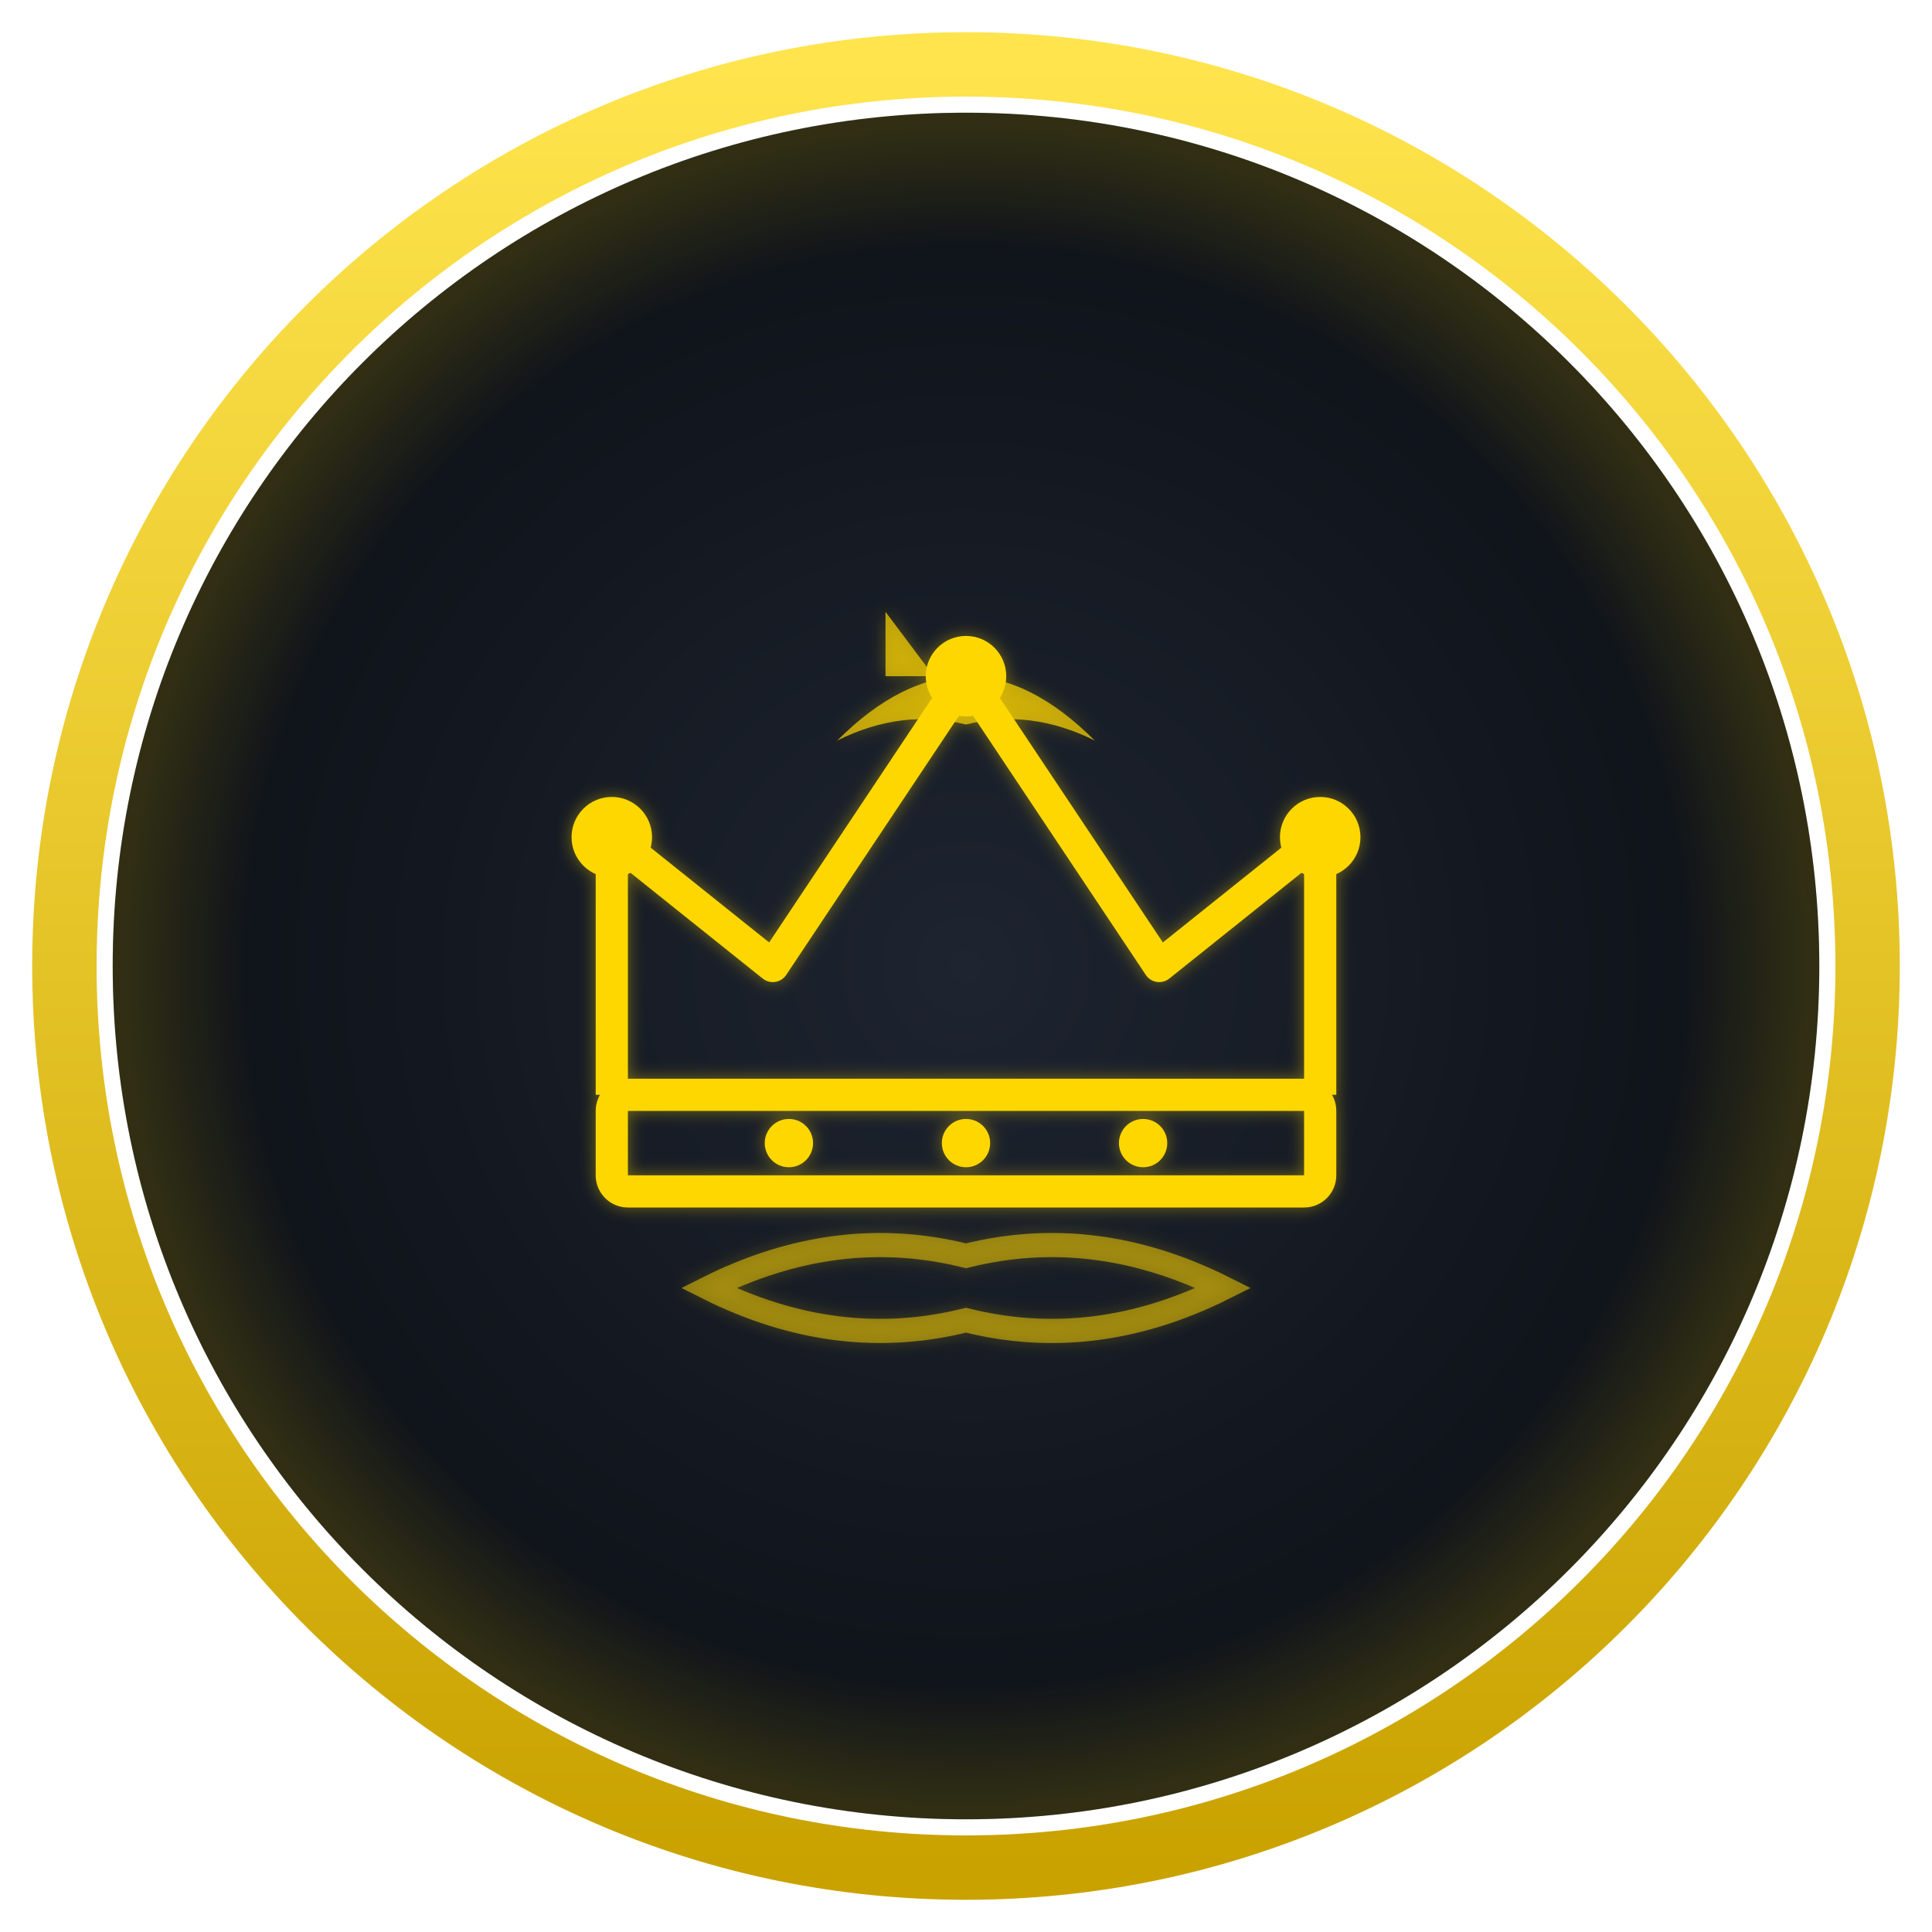
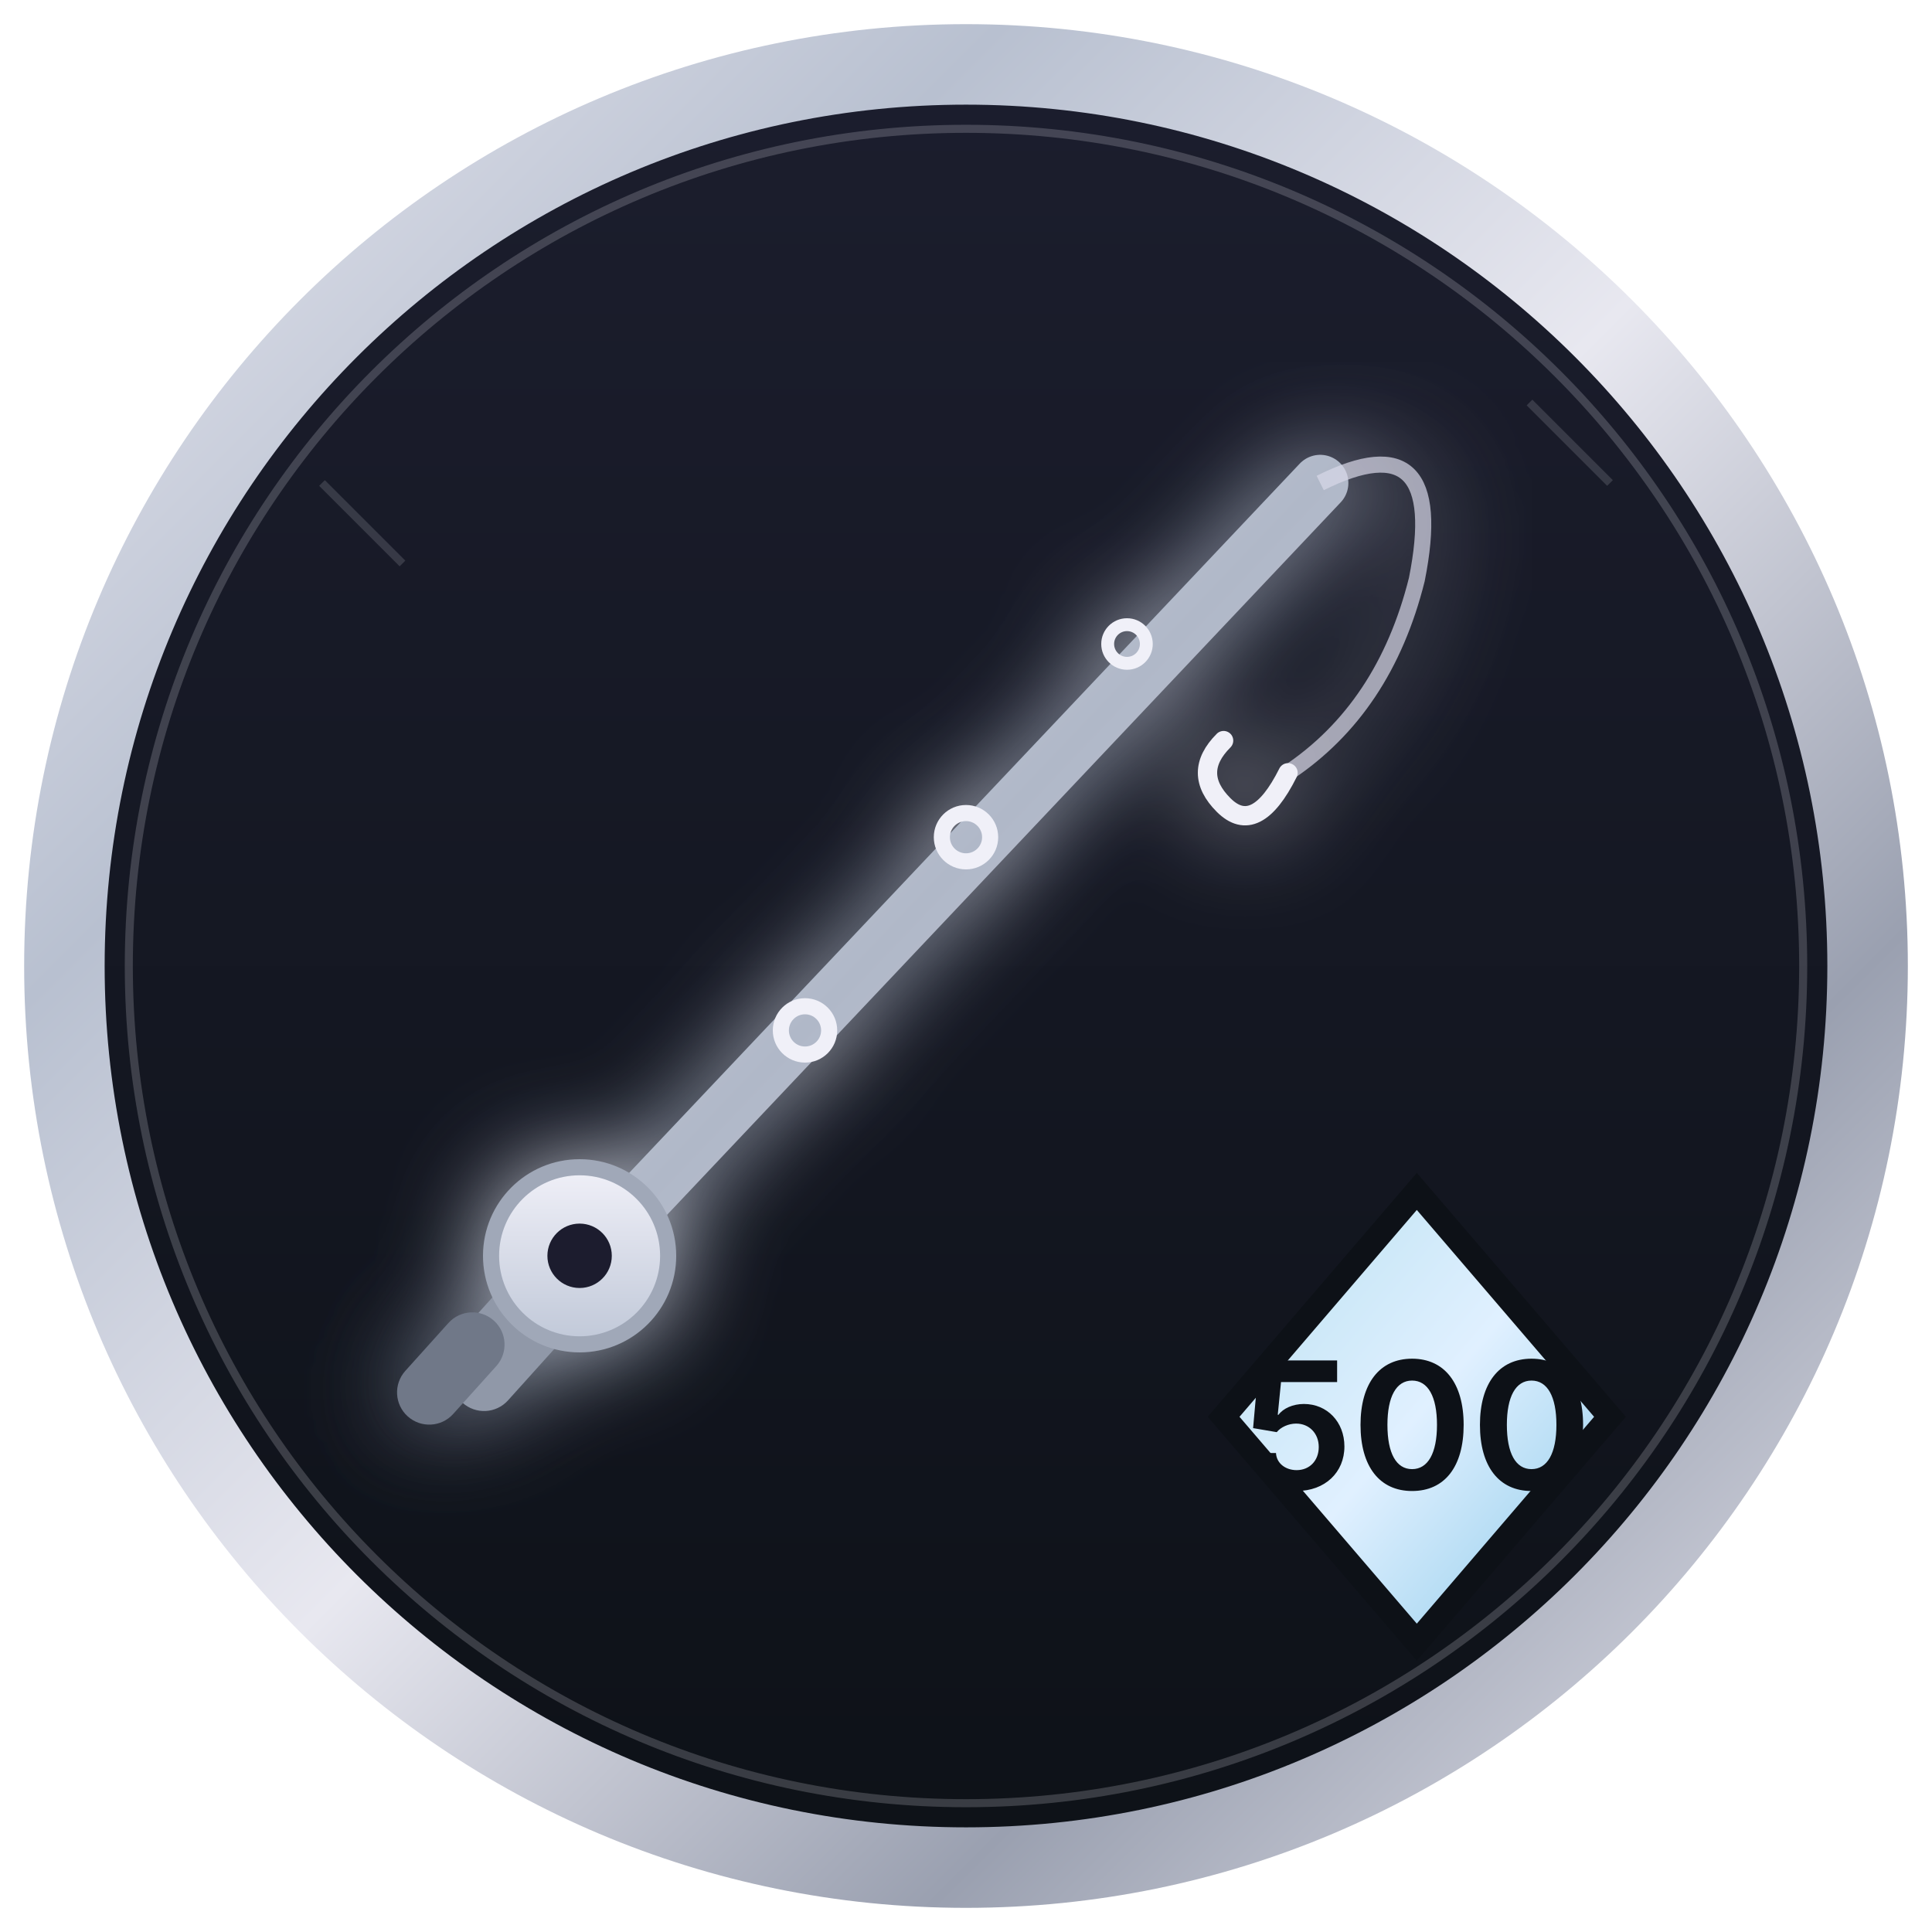
<svg xmlns="http://www.w3.org/2000/svg" viewBox="0 0 120 120">
  <defs>
-     <linearGradient id="ringGrad" x1="0" y1="0" x2="0" y2="1">
-       <stop offset="0%" stop-color="#FFE44D" />
-       <stop offset="100%" stop-color="#C9A200" />
+     <linearGradient id="bg" x1="0" y1="0" x2="0" y2="1">
+       <stop offset="0%" stop-color="#1C1E2E" />
+       <stop offset="100%" stop-color="#0D1117" />
    </linearGradient>
-     <radialGradient id="bgGrad" cx="50%" cy="50%" r="50%">
-       <stop offset="0%" stop-color="#1E2430" />
-       <stop offset="100%" stop-color="#0D1117" />
-     </radialGradient>
-     <filter id="iconShadow">
-       <feDropShadow dx="0" dy="0" stdDeviation="0.5" flood-color="#FFD700" flood-opacity="0.4" />
+     <linearGradient id="ring" x1="0" y1="0" x2="1" y2="1">
+       <stop offset="0%" stop-color="#E8E8F0" />
+       <stop offset="25%" stop-color="#B8C0D0" />
+       <stop offset="50%" stop-color="#E8E8F0" />
+       <stop offset="75%" stop-color="#9AA0B0" />
+       <stop offset="100%" stop-color="#E8E8F0" />
+     </linearGradient>
+     <linearGradient id="accent" x1="0" y1="0" x2="1" y2="1">
+       <stop offset="0%" stop-color="#E0E0EC" />
+       <stop offset="50%" stop-color="#B0B8C8" />
+       <stop offset="100%" stop-color="#D8D8E8" />
+     </linearGradient>
+     <linearGradient id="metal" x1="0" y1="0" x2="0" y2="1">
+       <stop offset="0%" stop-color="#F0F0F8" />
+       <stop offset="100%" stop-color="#C0C8D8" />
+     </linearGradient>
+     <linearGradient id="diamond" x1="0" y1="0" x2="1" y2="1">
+       <stop offset="0%" stop-color="#B8E0F0" />
+       <stop offset="50%" stop-color="#E0F0FF" />
+       <stop offset="100%" stop-color="#88C8E8" />
+     </linearGradient>
+     <filter id="glow">
+       <feGaussianBlur stdDeviation="3" result="blur" />
+       <feMerge>
+         <feMergeNode in="blur" />
+         <feMergeNode in="SourceGraphic" />
+       </feMerge>
    </filter>
-     <radialGradient id="innerGlow" cx="50%" cy="50%" r="50%">
-       <stop offset="85%" stop-color="#FFD700" stop-opacity="0" />
-       <stop offset="100%" stop-color="#FFD700" stop-opacity="0.15" />
-     </radialGradient>
  </defs>
-   <circle cx="60" cy="60" r="56" fill="none" stroke="url(#ringGrad)" stroke-width="4" />
-   <circle cx="60" cy="60" r="53" fill="url(#bgGrad)" />
-   <circle cx="60" cy="60" r="53" fill="url(#innerGlow)" />
-   <g filter="url(#iconShadow)">
-     <rect x="38" y="68" width="44" height="6" rx="1" fill="none" stroke="#FFD700" stroke-width="2" />
-     <path d="M38,68 L38,52 L48,60 L60,42 L72,60 L82,52 L82,68" fill="none" stroke="#FFD700" stroke-width="2" stroke-linejoin="round" />
-     <circle cx="38" cy="52" r="2.5" fill="#FFD700" />
-     <circle cx="60" cy="42" r="2.5" fill="#FFD700" />
-     <circle cx="82" cy="52" r="2.5" fill="#FFD700" />
-     <path d="M52,46 Q56,42 60,42 Q64,42 68,46 Q64,44 60,45 Q56,44 52,46 Z" fill="#FFD700" opacity="0.7" />
-     <path d="M58,42 L55,38 L55,42" fill="#FFD700" opacity="0.7" />
-     <circle cx="49" cy="71" r="1.5" fill="#FFD700" />
-     <circle cx="60" cy="71" r="1.5" fill="#FFD700" />
-     <circle cx="71" cy="71" r="1.5" fill="#FFD700" />
-     <path d="M44,80 Q52,76 60,78 Q68,76 76,80 Q68,84 60,82 Q52,84 44,80 Z" fill="none" stroke="#FFD700" stroke-width="1.5" stroke-opacity="0.5" />
+   <circle cx="60" cy="60" r="58" fill="url(#bg)" />
+   <circle cx="60" cy="60" r="56" fill="none" stroke="url(#ring)" stroke-width="5" />
+   <circle cx="60" cy="60" r="52" fill="none" stroke="#E8E8F0" stroke-width="0.5" opacity="0.2" />
+   <line x1="20" y1="30" x2="25" y2="35" stroke="#E8E8F0" stroke-width="0.5" opacity="0.15" />
+   <line x1="95" y1="25" x2="100" y2="30" stroke="#E8E8F0" stroke-width="0.5" opacity="0.15" />
+   <g filter="url(#glow)">
+     <line x1="30" y1="85" x2="82" y2="30" stroke="url(#accent)" stroke-width="3.5" stroke-linecap="round" />
+     <rect x="26" y="80" width="12" height="5" rx="2" fill="#9098A8" transform="rotate(-48, 32, 82)" />
+     <rect x="24" y="83" width="8" height="4" rx="2" fill="#707888" transform="rotate(-48, 28, 85)" />
+     <circle cx="36" cy="78" r="5.5" fill="url(#metal)" stroke="#A0A8B8" stroke-width="1" />
+     <circle cx="36" cy="78" r="2" fill="#1C1E2E" />
+     <circle cx="50" cy="64" r="1.5" fill="none" stroke="#F0F0F8" stroke-width="1" />
+     <circle cx="60" cy="52" r="1.5" fill="none" stroke="#F0F0F8" stroke-width="1" />
+     <circle cx="70" cy="40" r="1.2" fill="none" stroke="#F0F0F8" stroke-width="0.8" />
+     <path d="M82,30 Q90,26 88,36 Q86,44 80,48" fill="none" stroke="#D8D8E8" stroke-width="1" opacity="0.7" />
+     <path d="M80,48 Q78,52 76,50 Q74,48 76,46" fill="none" stroke="#F0F0F8" stroke-width="1.2" stroke-linecap="round" />
  </g>
+   <polygon points="88,74 100,88 88,102 76,88" fill="url(#diamond)" stroke="#0D1117" stroke-width="1.5" />
+   <text x="88" y="92.5" text-anchor="middle" font-family="system-ui,-apple-system,sans-serif" font-weight="700" font-size="11" fill="#0D1117">500</text>
</svg>
